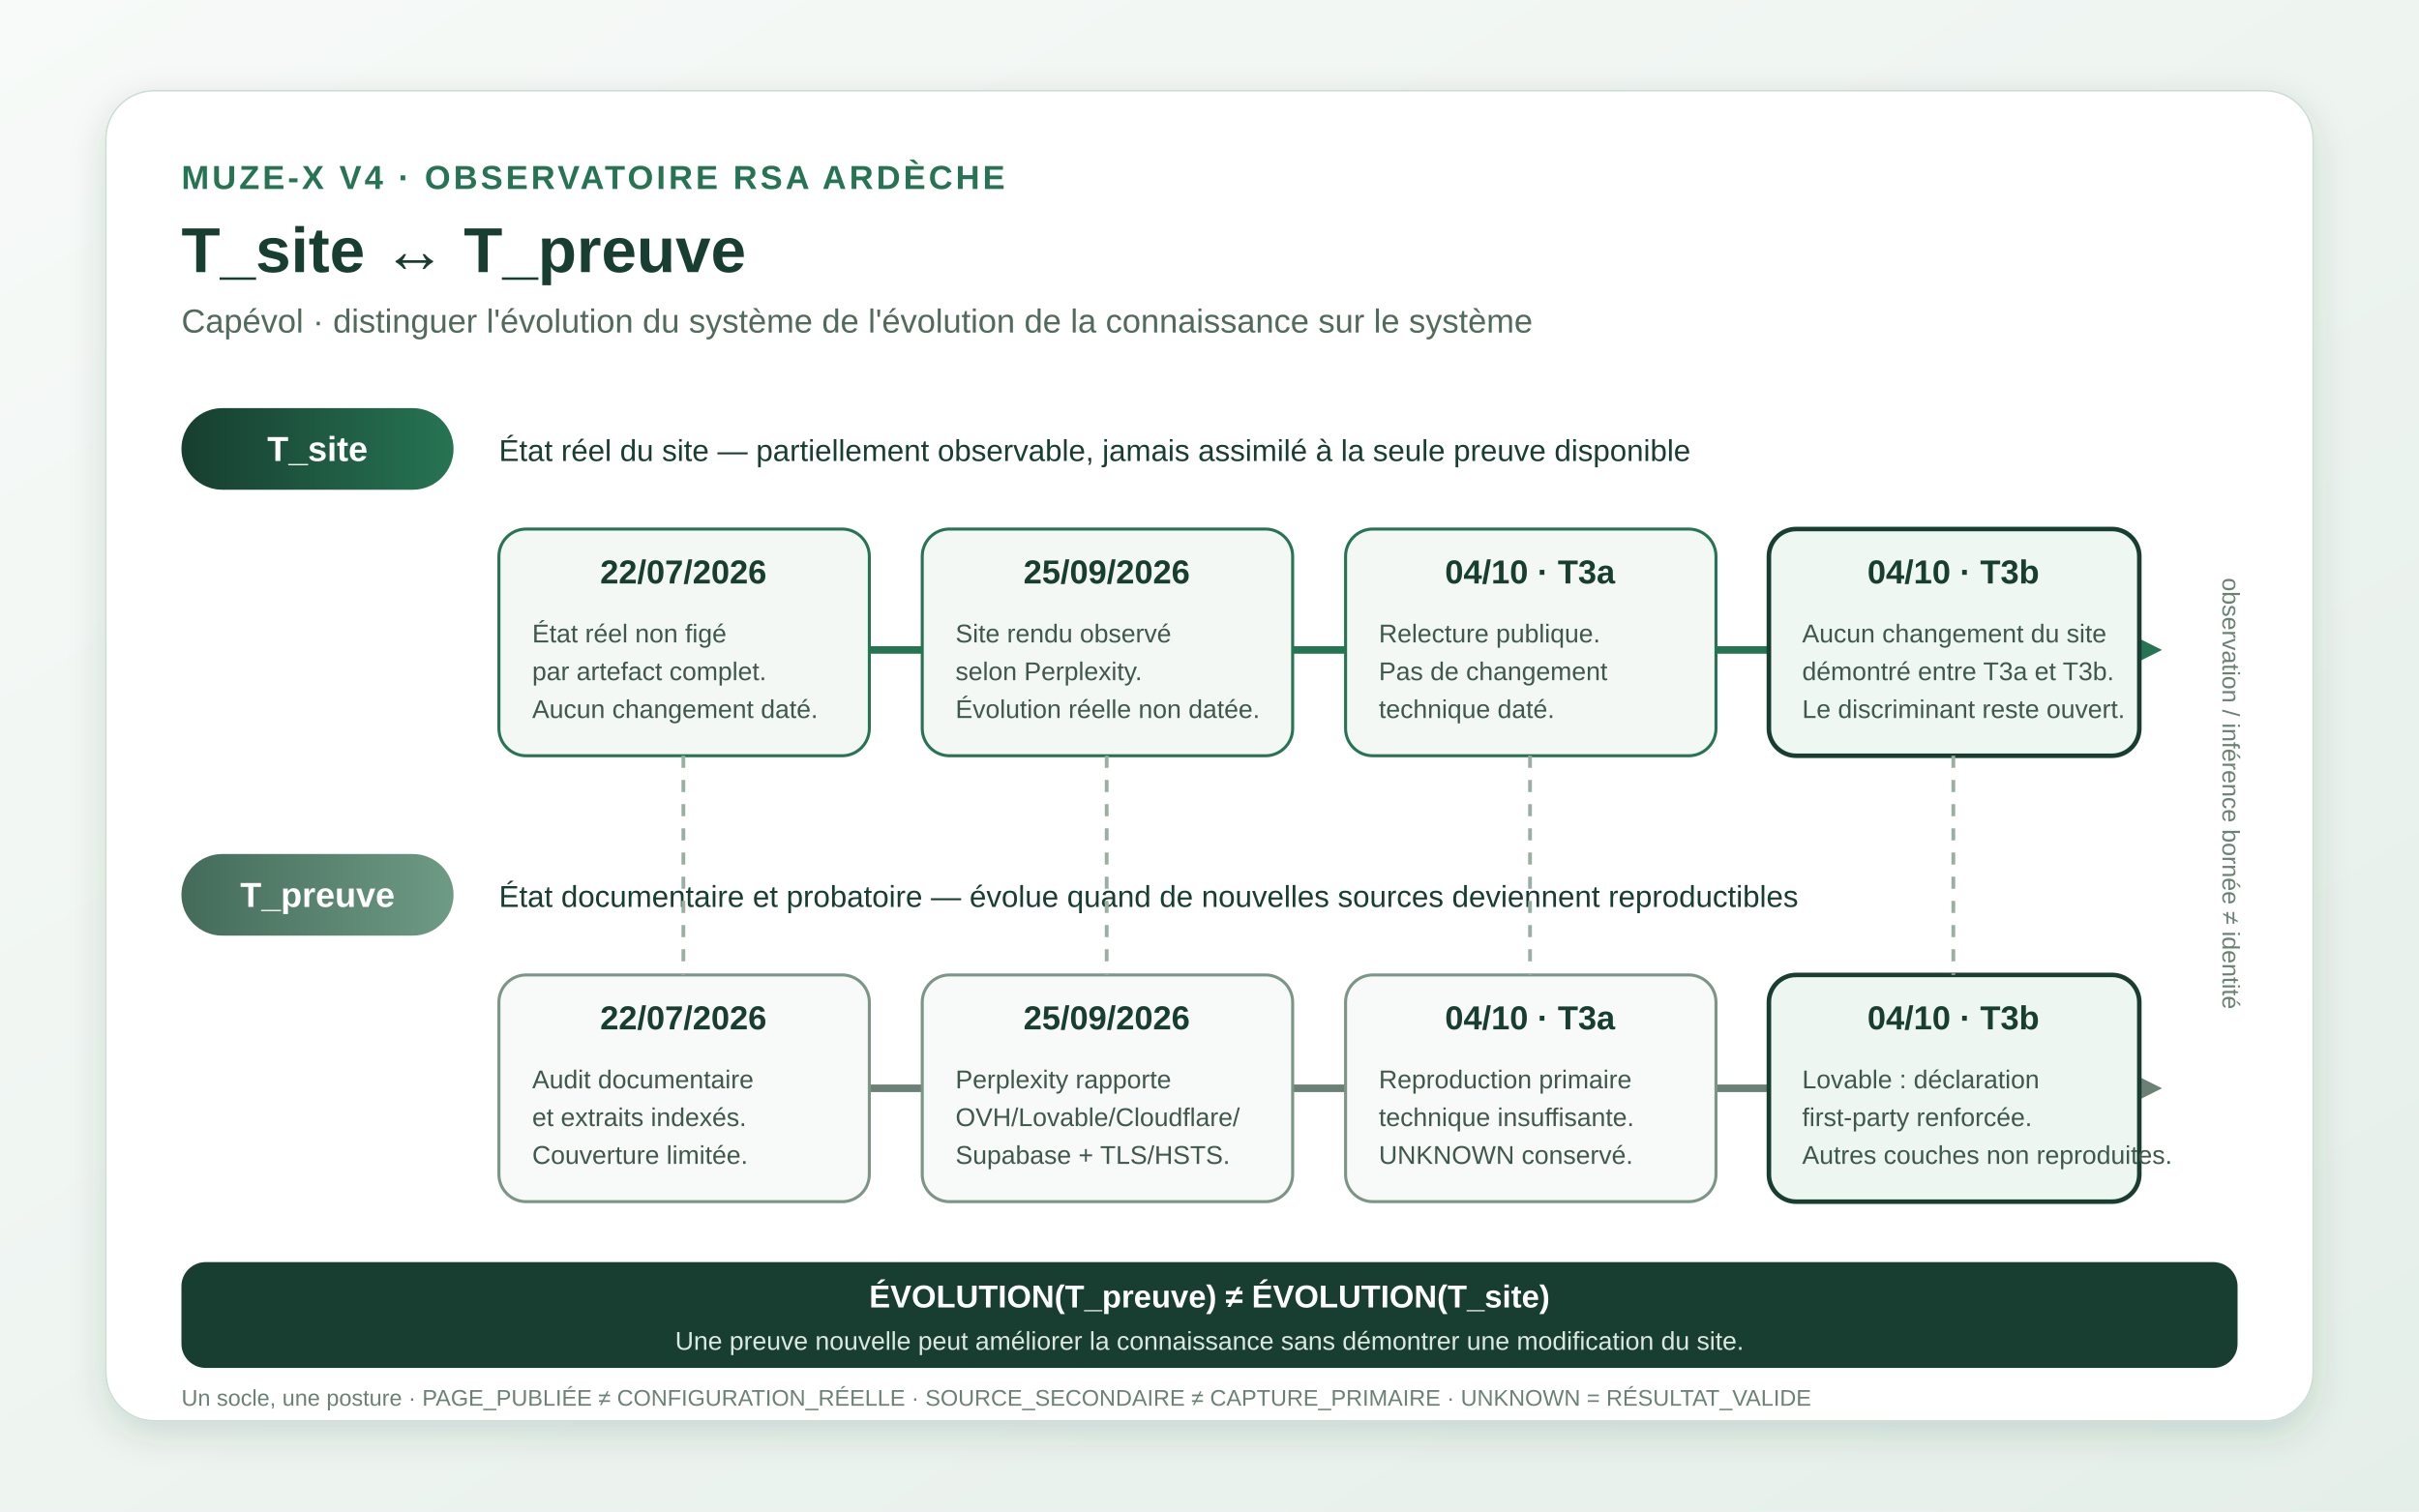
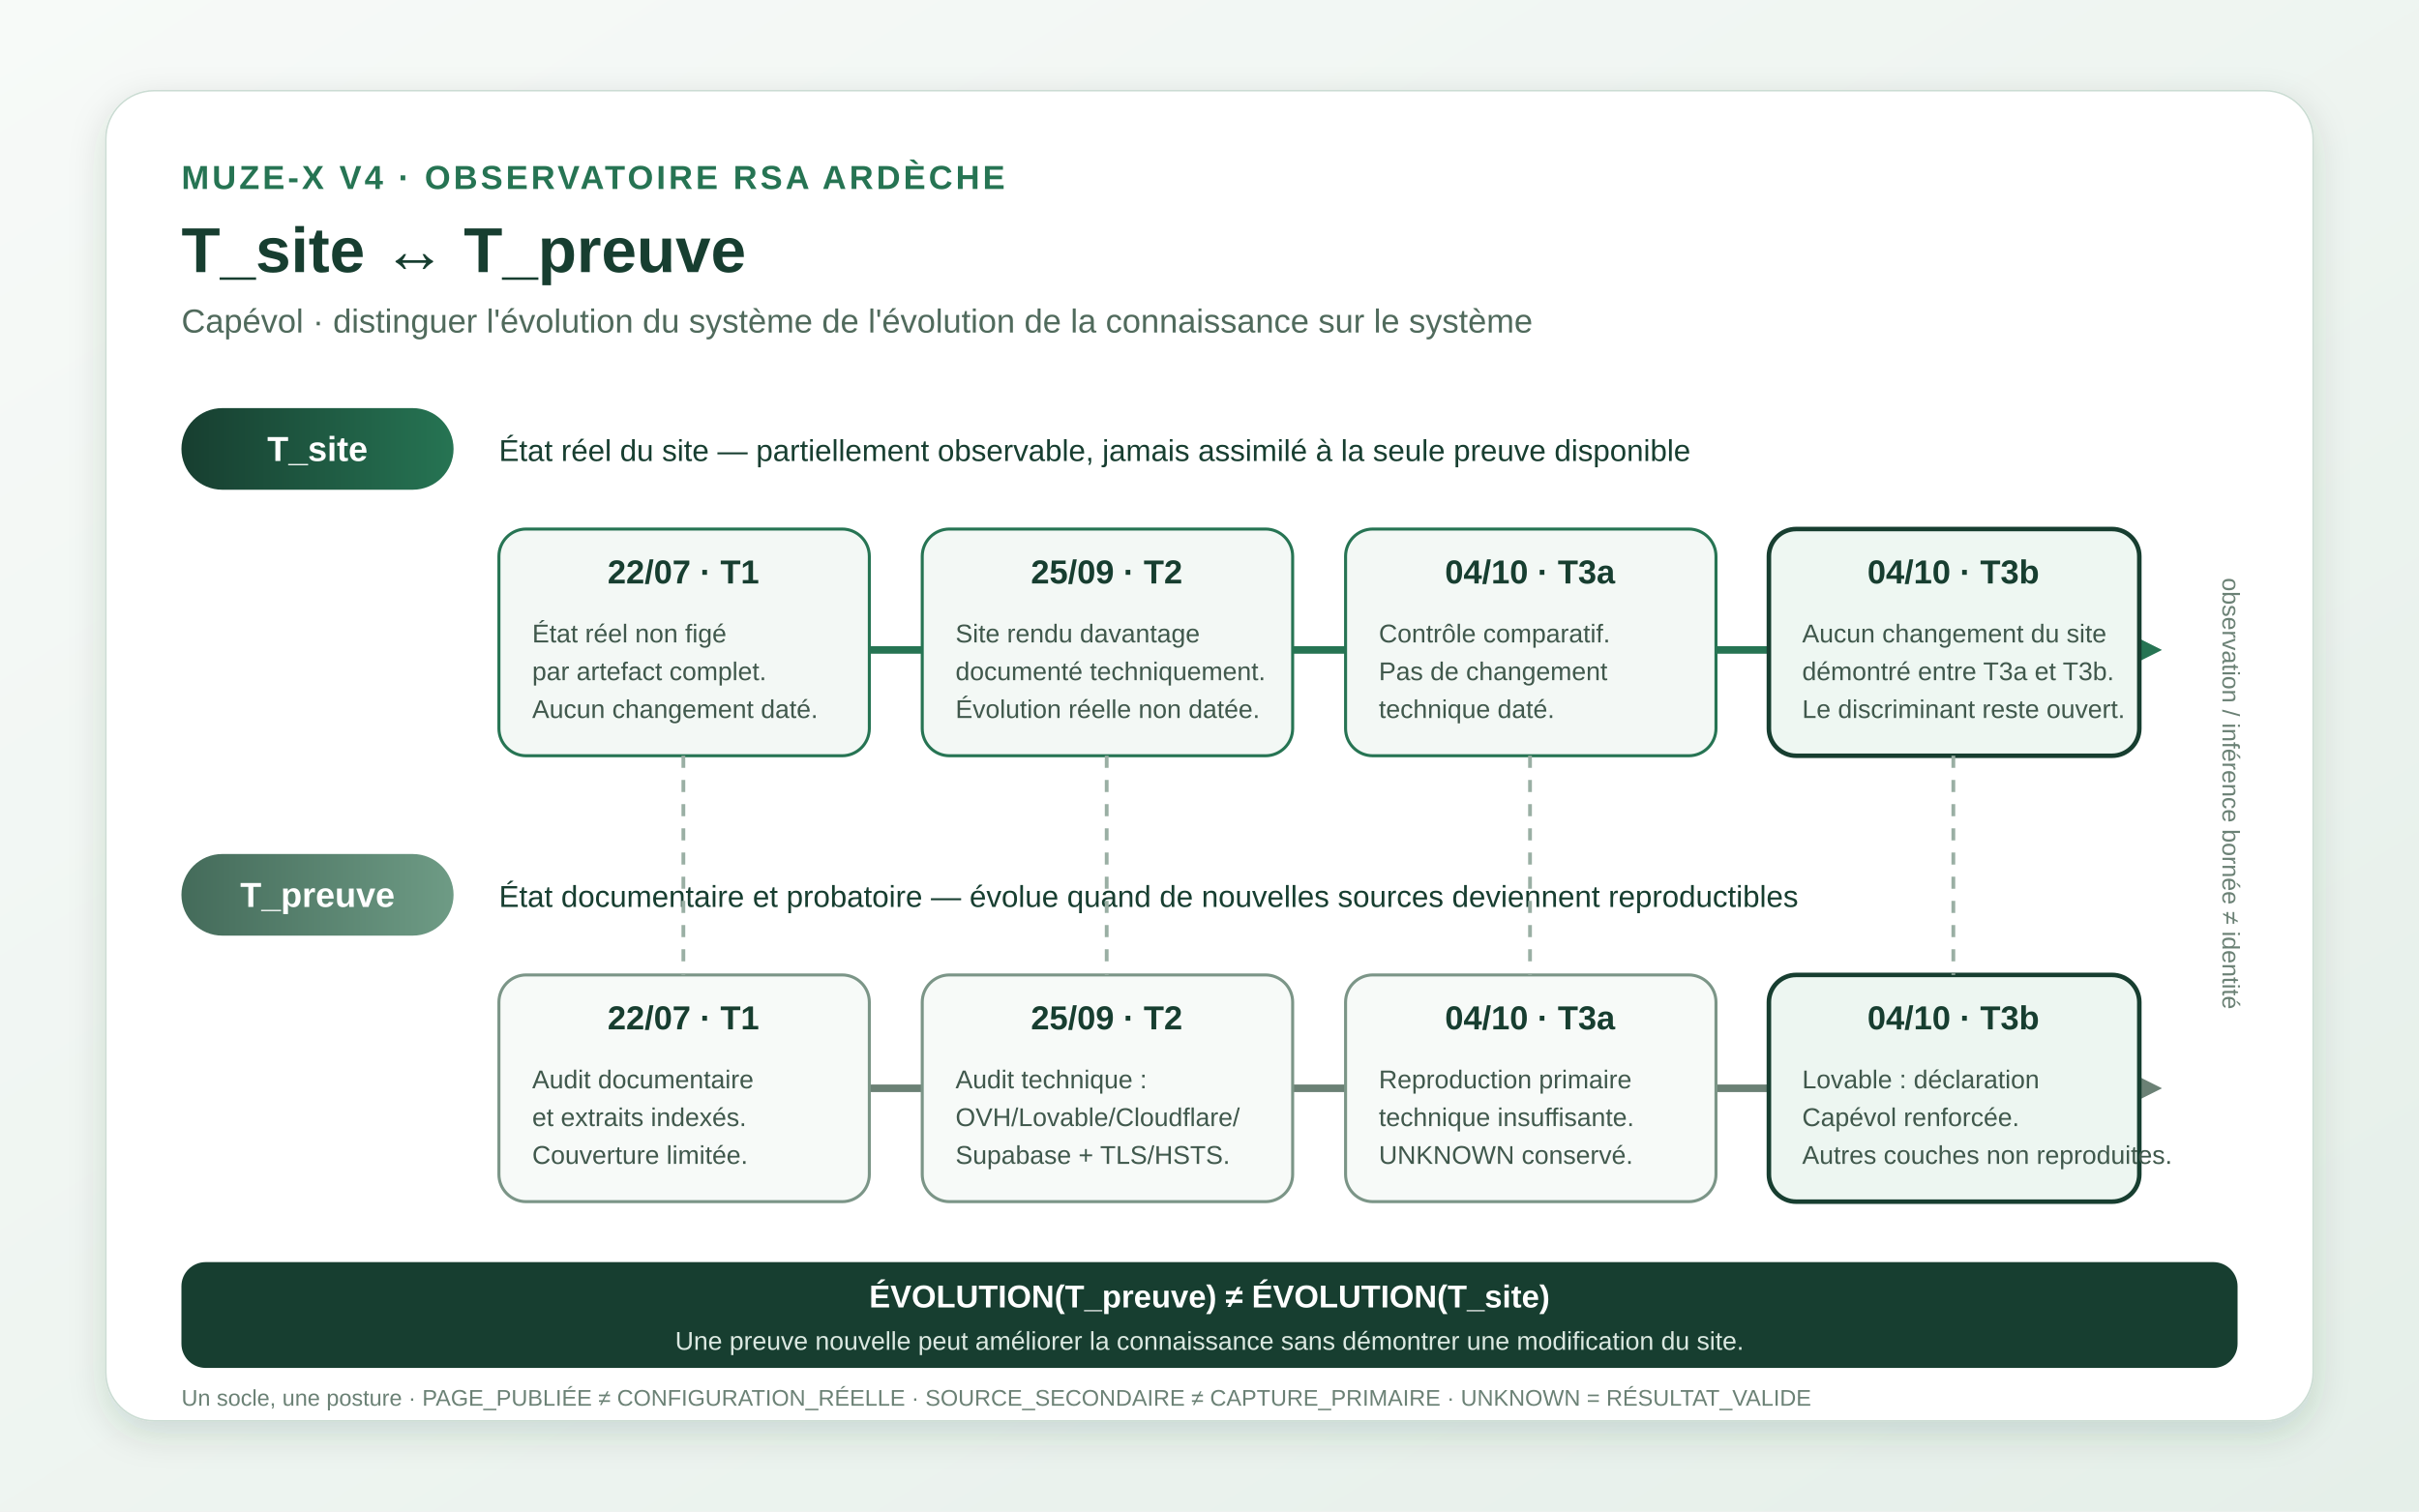
<svg xmlns="http://www.w3.org/2000/svg" width="1600" height="1000" viewBox="0 0 1600 1000" role="img" aria-labelledby="title desc">
  <defs>
    <linearGradient id="bg" x1="0" y1="0" x2="1" y2="1">
      <stop offset="0" stop-color="#f7faf8" />
      <stop offset="1" stop-color="#e5efe9" />
    </linearGradient>
    <linearGradient id="site" x1="0" y1="0" x2="1" y2="0">
      <stop offset="0" stop-color="#173e30" />
      <stop offset="1" stop-color="#267453" />
    </linearGradient>
    <linearGradient id="proof" x1="0" y1="0" x2="1" y2="0">
      <stop offset="0" stop-color="#446b5a" />
      <stop offset="1" stop-color="#6e9b85" />
    </linearGradient>
    <filter id="shadow" x="-20%" y="-20%" width="140%" height="140%">
      <feDropShadow dx="0" dy="8" stdDeviation="12" flood-color="#173e30" flood-opacity="0.15" />
    </filter>
    <marker id="arrow" markerWidth="12" markerHeight="12" refX="10" refY="6" orient="auto">
      <path d="M0,0 L12,6 L0,12 z" fill="#267453" />
    </marker>
    <marker id="arrowMuted" markerWidth="12" markerHeight="12" refX="10" refY="6" orient="auto">
      <path d="M0,0 L12,6 L0,12 z" fill="#6b8175" />
    </marker>
  </defs>
  <rect width="1600" height="1000" fill="url(#bg)" />
  <rect x="70" y="60" width="1460" height="880" rx="32" fill="#fff" stroke="#cbdcd3" filter="url(#shadow)" />
  <text x="120" y="125" font-family="Arial, Helvetica, sans-serif" font-size="22" font-weight="700" fill="#267453" letter-spacing="2">MUZE-X V4 · OBSERVATOIRE RSA ARDÈCHE</text>
  <text x="120" y="180" font-family="Arial, Helvetica, sans-serif" font-size="42" font-weight="700" fill="#173e30">T_site ↔ T_preuve</text>
  <text x="120" y="220" font-family="Arial, Helvetica, sans-serif" font-size="22" fill="#506a5c">Capévol · distinguer l'évolution du système de l'évolution de la connaissance sur le système</text>
  <rect x="120" y="270" width="180" height="54" rx="27" fill="url(#site)" />
  <text x="210" y="305" text-anchor="middle" font-family="Arial, Helvetica, sans-serif" font-size="23" font-weight="700" fill="#fff">T_site</text>
  <text x="330" y="305" font-family="Arial, Helvetica, sans-serif" font-size="20" fill="#173e30">État réel du site — partiellement observable, jamais assimilé à la seule preuve disponible</text>
  <rect x="120" y="565" width="180" height="54" rx="27" fill="url(#proof)" />
  <text x="210" y="600" text-anchor="middle" font-family="Arial, Helvetica, sans-serif" font-size="23" font-weight="700" fill="#fff">T_preuve</text>
  <text x="330" y="600" font-family="Arial, Helvetica, sans-serif" font-size="20" fill="#173e30">État documentaire et probatoire — évolue quand de nouvelles sources deviennent reproductibles</text>
  <line x1="330" y1="430" x2="1420" y2="430" stroke="#267453" stroke-width="5" marker-end="url(#arrow)" />
  <line x1="330" y1="720" x2="1420" y2="720" stroke="#6b8175" stroke-width="5" marker-end="url(#arrowMuted)" />
  <g font-family="Arial, Helvetica, sans-serif">
    <rect x="330" y="350" width="245" height="150" rx="18" fill="#f3f8f5" stroke="#267453" stroke-width="2" />
-     <text x="452" y="386" text-anchor="middle" font-size="22" font-weight="700" fill="#173e30">22/07/2026</text>
+     <text x="452" y="386" text-anchor="middle" font-size="22" font-weight="700" fill="#173e30">22/07 · T1</text>
    <text x="352" y="425" font-size="17" fill="#40584c">
      <tspan x="352" dy="0">État réel non figé</tspan>
      <tspan x="352" dy="25">par artefact complet.</tspan>
      <tspan x="352" dy="25">Aucun changement daté.</tspan>
    </text>
    <rect x="610" y="350" width="245" height="150" rx="18" fill="#f3f8f5" stroke="#267453" stroke-width="2" />
-     <text x="732" y="386" text-anchor="middle" font-size="22" font-weight="700" fill="#173e30">25/09/2026</text>
+     <text x="732" y="386" text-anchor="middle" font-size="22" font-weight="700" fill="#173e30">25/09 · T2</text>
    <text x="632" y="425" font-size="17" fill="#40584c">
-       <tspan x="632" dy="0">Site rendu observé</tspan>
-       <tspan x="632" dy="25">selon Perplexity.</tspan>
+       <tspan x="632" dy="0">Site rendu davantage</tspan>
+       <tspan x="632" dy="25">documenté techniquement.</tspan>
      <tspan x="632" dy="25">Évolution réelle non datée.</tspan>
    </text>
    <rect x="890" y="350" width="245" height="150" rx="18" fill="#f3f8f5" stroke="#267453" stroke-width="2" />
    <text x="1012" y="386" text-anchor="middle" font-size="22" font-weight="700" fill="#173e30">04/10 · T3a</text>
    <text x="912" y="425" font-size="17" fill="#40584c">
-       <tspan x="912" dy="0">Relecture publique.</tspan>
+       <tspan x="912" dy="0">Contrôle comparatif.</tspan>
      <tspan x="912" dy="25">Pas de changement</tspan>
      <tspan x="912" dy="25">technique daté.</tspan>
    </text>
    <rect x="1170" y="350" width="245" height="150" rx="18" fill="#eef7f2" stroke="#173e30" stroke-width="3" />
    <text x="1292" y="386" text-anchor="middle" font-size="22" font-weight="700" fill="#173e30">04/10 · T3b</text>
    <text x="1192" y="425" font-size="17" fill="#40584c">
      <tspan x="1192" dy="0">Aucun changement du site</tspan>
      <tspan x="1192" dy="25">démontré entre T3a et T3b.</tspan>
      <tspan x="1192" dy="25">Le discriminant reste ouvert.</tspan>
    </text>
  </g>
  <g font-family="Arial, Helvetica, sans-serif">
    <rect x="330" y="645" width="245" height="150" rx="18" fill="#f7faf8" stroke="#7b9587" stroke-width="2" />
-     <text x="452" y="681" text-anchor="middle" font-size="22" font-weight="700" fill="#173e30">22/07/2026</text>
+     <text x="452" y="681" text-anchor="middle" font-size="22" font-weight="700" fill="#173e30">22/07 · T1</text>
    <text x="352" y="720" font-size="17" fill="#40584c">
      <tspan x="352" dy="0">Audit documentaire</tspan>
      <tspan x="352" dy="25">et extraits indexés.</tspan>
      <tspan x="352" dy="25">Couverture limitée.</tspan>
    </text>
    <rect x="610" y="645" width="245" height="150" rx="18" fill="#f7faf8" stroke="#7b9587" stroke-width="2" />
-     <text x="732" y="681" text-anchor="middle" font-size="22" font-weight="700" fill="#173e30">25/09/2026</text>
+     <text x="732" y="681" text-anchor="middle" font-size="22" font-weight="700" fill="#173e30">25/09 · T2</text>
    <text x="632" y="720" font-size="17" fill="#40584c">
-       <tspan x="632" dy="0">Perplexity rapporte</tspan>
+       <tspan x="632" dy="0">Audit technique :</tspan>
      <tspan x="632" dy="25">OVH/Lovable/Cloudflare/</tspan>
      <tspan x="632" dy="25">Supabase + TLS/HSTS.</tspan>
    </text>
    <rect x="890" y="645" width="245" height="150" rx="18" fill="#f7faf8" stroke="#7b9587" stroke-width="2" />
    <text x="1012" y="681" text-anchor="middle" font-size="22" font-weight="700" fill="#173e30">04/10 · T3a</text>
    <text x="912" y="720" font-size="17" fill="#40584c">
      <tspan x="912" dy="0">Reproduction primaire</tspan>
      <tspan x="912" dy="25">technique insuffisante.</tspan>
      <tspan x="912" dy="25">UNKNOWN conservé.</tspan>
    </text>
    <rect x="1170" y="645" width="245" height="150" rx="18" fill="#edf6f1" stroke="#173e30" stroke-width="3" />
    <text x="1292" y="681" text-anchor="middle" font-size="22" font-weight="700" fill="#173e30">04/10 · T3b</text>
    <text x="1192" y="720" font-size="17" fill="#40584c">
      <tspan x="1192" dy="0">Lovable : déclaration</tspan>
-       <tspan x="1192" dy="25">first-party renforcée.</tspan>
+       <tspan x="1192" dy="25">Capévol renforcée.</tspan>
      <tspan x="1192" dy="25">Autres couches non reproduites.</tspan>
    </text>
  </g>
  <g stroke="#9aafa4" stroke-width="2.5" stroke-dasharray="8 8" fill="none">
    <line x1="452" y1="500" x2="452" y2="645" />
    <line x1="732" y1="500" x2="732" y2="645" />
    <line x1="1012" y1="500" x2="1012" y2="645" />
    <line x1="1292" y1="500" x2="1292" y2="645" />
  </g>
  <text x="1470" y="525" transform="rotate(90 1470 525)" text-anchor="middle" font-family="Arial, Helvetica, sans-serif" font-size="16" fill="#6b8175">observation / inférence bornée ≠ identité</text>
  <rect x="120" y="835" width="1360" height="70" rx="16" fill="#173e30" />
  <text x="800" y="865" text-anchor="middle" font-family="Arial, Helvetica, sans-serif" font-size="21" font-weight="700" fill="#fff">ÉVOLUTION(T_preuve) ≠ ÉVOLUTION(T_site)</text>
  <text x="800" y="893" text-anchor="middle" font-family="Arial, Helvetica, sans-serif" font-size="17" fill="#dce9e2">Une preuve nouvelle peut améliorer la connaissance sans démontrer une modification du site.</text>
  <text x="120" y="930" font-family="Arial, Helvetica, sans-serif" font-size="15" fill="#6b8175">Un socle, une posture · PAGE_PUBLIÉE ≠ CONFIGURATION_RÉELLE · SOURCE_SECONDAIRE ≠ CAPTURE_PRIMAIRE · UNKNOWN = RÉSULTAT_VALIDE</text>
</svg>
